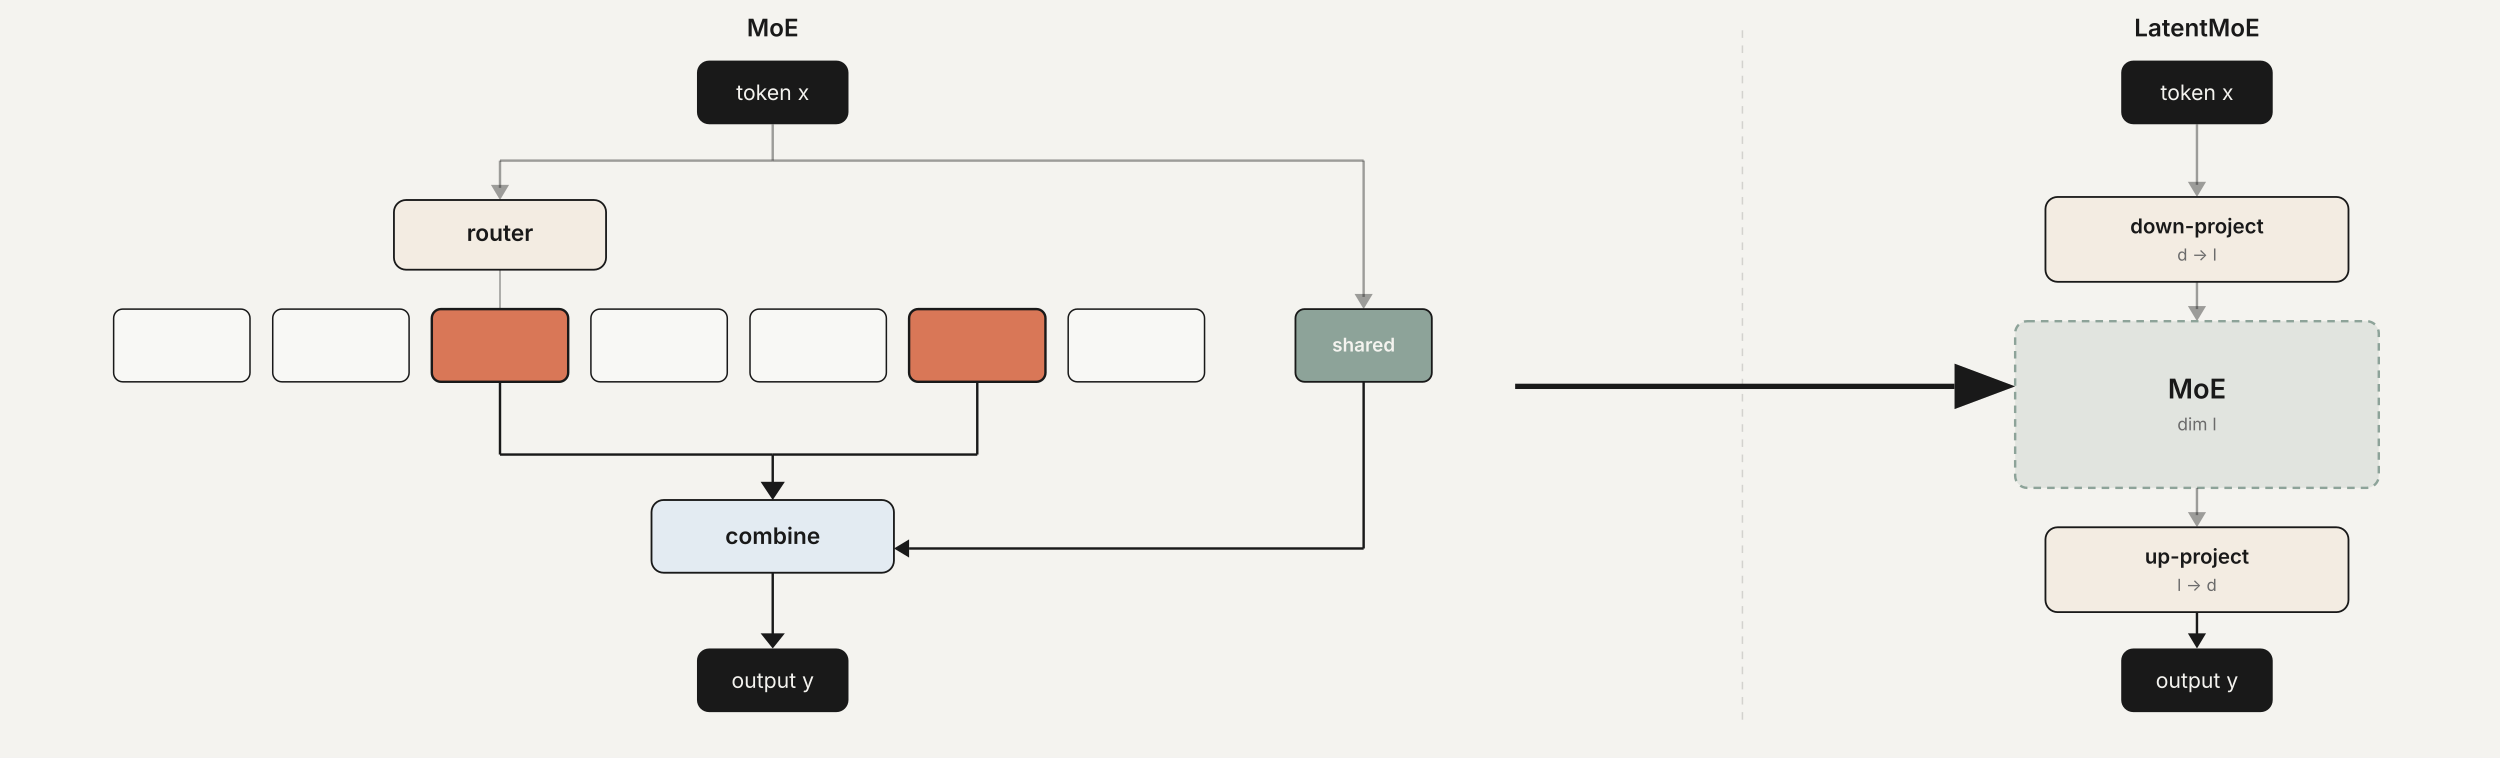
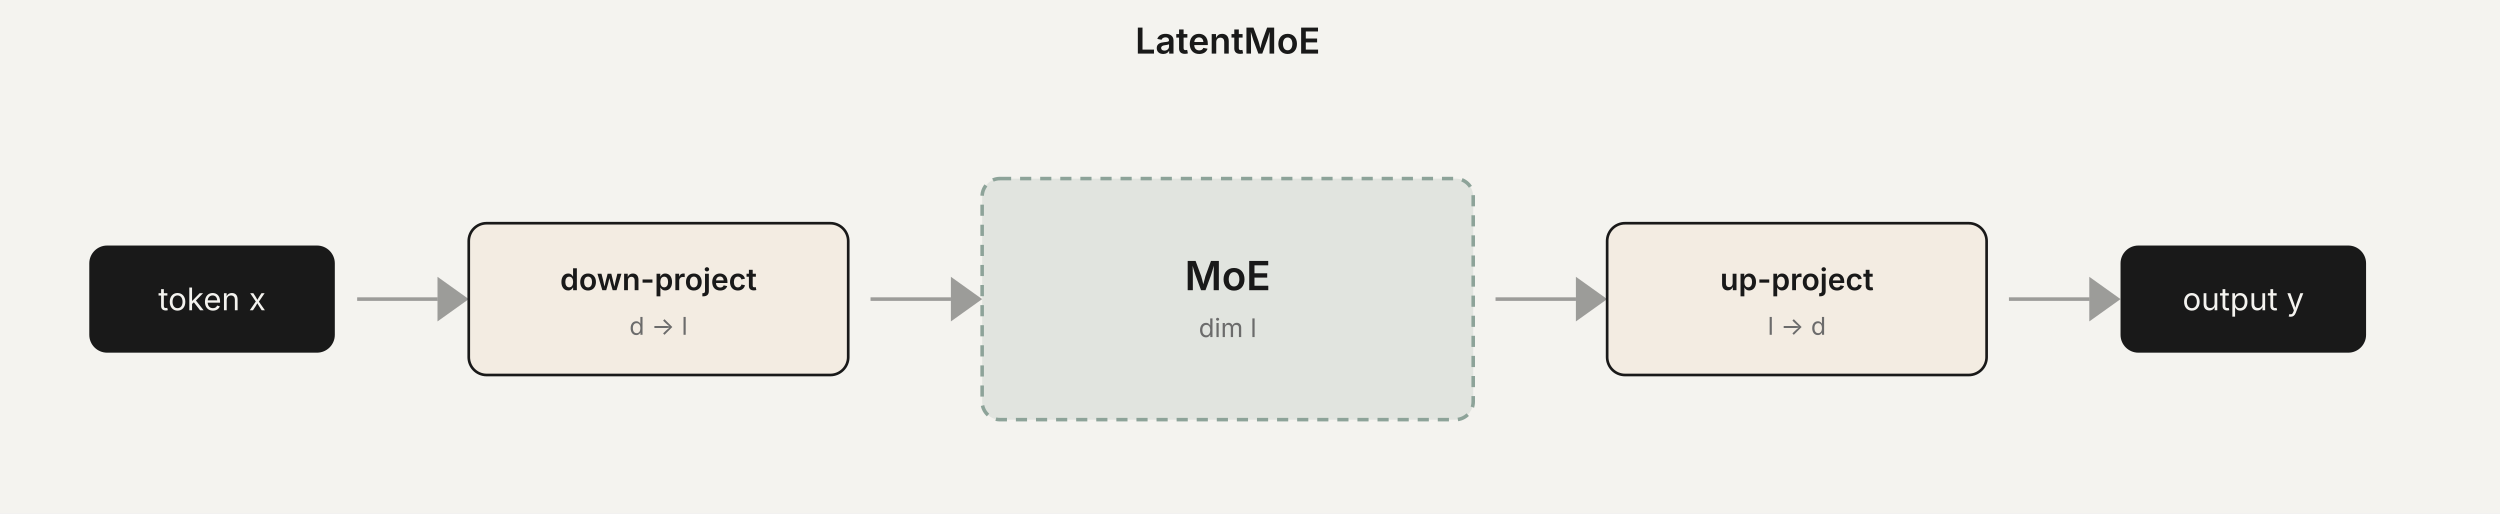
- <svg xmlns="http://www.w3.org/2000/svg" viewBox="0 0 1650 500" font-family="Inter, -apple-system, sans-serif">
-   <rect x="0" y="0" width="1650" height="500" fill="#F4F3EF" />
-   <line x1="1150" y1="20" x2="1150" y2="480" stroke="#191919" stroke-opacity="0.15" stroke-dasharray="5 5" />
-   <line x1="1000" y1="255" x2="1290" y2="255" stroke="#191919" stroke-width="3.5" />
-   <polygon points="1330,255 1290,240 1290,270" fill="#191919" />
-   <text x="510" y="24" text-anchor="middle" font-size="16" font-weight="600" fill="#191919">MoE</text>
-   <rect x="460" y="40" width="100" height="42" rx="8" fill="#191919" />
-   <text x="510" y="66" text-anchor="middle" font-size="14" fill="#F4F3EF">token x</text>
-   <line x1="510" y1="82" x2="510" y2="106" stroke="#191919" stroke-opacity="0.4" stroke-width="1.6" />
-   <line x1="510" y1="106" x2="330" y2="106" stroke="#191919" stroke-opacity="0.4" stroke-width="1.6" />
-   <line x1="330" y1="106" x2="330" y2="124" stroke="#191919" stroke-opacity="0.4" stroke-width="1.6" />
-   <polygon points="330,132 324,122 336,122" fill="#191919" fill-opacity="0.4" />
-   <line x1="510" y1="106" x2="900" y2="106" stroke="#191919" stroke-opacity="0.4" stroke-width="1.6" />
-   <line x1="900" y1="106" x2="900" y2="196" stroke="#191919" stroke-opacity="0.4" stroke-width="1.6" />
-   <polygon points="900,204 894,194 906,194" fill="#191919" fill-opacity="0.4" />
-   <rect x="260" y="132" width="140" height="46" rx="8" fill="#F3ECE2" stroke="#191919" stroke-width="1.2" />
-   <text x="330" y="159" text-anchor="middle" font-size="15" font-weight="600" fill="#191919">router</text>
-   <line x1="330" y1="178" x2="330" y2="204" stroke="#191919" stroke-opacity="0.35" stroke-width="1.2" />
-   <g stroke="#191919" stroke-width="1" fill="#FFFFFF" fill-opacity="0.4">
-     <rect x="75" y="204" width="90" height="48" rx="6" />
-     <rect x="180" y="204" width="90" height="48" rx="6" />
-     <rect x="390" y="204" width="90" height="48" rx="6" />
-     <rect x="495" y="204" width="90" height="48" rx="6" />
-     <rect x="705" y="204" width="90" height="48" rx="6" />
-   </g>
-   <rect x="285" y="204" width="90" height="48" rx="6" fill="#D97757" stroke="#191919" stroke-width="1.6" />
-   <rect x="600" y="204" width="90" height="48" rx="6" fill="#D97757" stroke="#191919" stroke-width="1.6" />
-   <rect x="855" y="204" width="90" height="48" rx="6" fill="#8DA399" stroke="#191919" stroke-width="1.2" />
-   <text x="900" y="232" text-anchor="middle" font-size="12.5" font-weight="600" fill="#F4F3EF">shared</text>
-   <line x1="330" y1="252" x2="330" y2="300" stroke="#191919" stroke-width="1.6" />
-   <line x1="330" y1="300" x2="510" y2="300" stroke="#191919" stroke-width="1.6" />
-   <line x1="645" y1="252" x2="645" y2="300" stroke="#191919" stroke-width="1.6" />
-   <line x1="645" y1="300" x2="510" y2="300" stroke="#191919" stroke-width="1.6" />
-   <line x1="510" y1="300" x2="510" y2="322" stroke="#191919" stroke-width="1.6" />
-   <polygon points="510,330 502,318 518,318" fill="#191919" />
-   <line x1="900" y1="252" x2="900" y2="362" stroke="#191919" stroke-width="1.6" />
-   <line x1="900" y1="362" x2="600" y2="362" stroke="#191919" stroke-width="1.6" />
-   <polygon points="590,362 600,356 600,368" fill="#191919" />
-   <rect x="430" y="330" width="160" height="48" rx="8" fill="#E3EBF2" stroke="#191919" stroke-width="1.2" />
-   <text x="510" y="359" text-anchor="middle" font-size="15" font-weight="600" fill="#191919">combine</text>
-   <line x1="510" y1="378" x2="510" y2="420" stroke="#191919" stroke-width="1.6" />
-   <polygon points="510,428 502,418 518,418" fill="#191919" />
-   <rect x="460" y="428" width="100" height="42" rx="8" fill="#191919" />
-   <text x="510" y="454" text-anchor="middle" font-size="14" fill="#F4F3EF">output y</text>
-   <text x="1450" y="24" text-anchor="middle" font-size="16" font-weight="600" fill="#191919">LatentMoE</text>
-   <rect x="1400" y="40" width="100" height="42" rx="8" fill="#191919" />
-   <text x="1450" y="66" text-anchor="middle" font-size="14" fill="#F4F3EF">token x</text>
-   <line x1="1450" y1="82" x2="1450" y2="122" stroke="#191919" stroke-opacity="0.4" stroke-width="1.6" />
-   <polygon points="1450,130 1444,120 1456,120" fill="#191919" fill-opacity="0.4" />
-   <rect x="1350" y="130" width="200" height="56" rx="8" fill="#F3ECE2" stroke="#191919" stroke-width="1.2" />
-   <text x="1450" y="154" text-anchor="middle" font-size="13.5" font-weight="600" fill="#191919">down-project</text>
-   <text x="1450" y="172" text-anchor="middle" font-size="11" fill="#6B6B6B">d → l</text>
-   <line x1="1450" y1="186" x2="1450" y2="204" stroke="#191919" stroke-opacity="0.4" stroke-width="1.6" />
-   <polygon points="1450,212 1444,202 1456,202" fill="#191919" fill-opacity="0.4" />
-   <rect x="1330" y="212" width="240" height="110" rx="8" fill="#8DA399" fill-opacity="0.18" stroke="#8DA399" stroke-width="1.6" stroke-dasharray="5 4" />
-   <text x="1450" y="263" text-anchor="middle" font-size="18" font-weight="600" fill="#191919">MoE</text>
-   <text x="1450" y="284" text-anchor="middle" font-size="11.5" fill="#6B6B6B">dim l</text>
-   <line x1="1450" y1="322" x2="1450" y2="340" stroke="#191919" stroke-opacity="0.4" stroke-width="1.6" />
-   <polygon points="1450,348 1444,338 1456,338" fill="#191919" fill-opacity="0.4" />
-   <rect x="1350" y="348" width="200" height="56" rx="8" fill="#F3ECE2" stroke="#191919" stroke-width="1.2" />
-   <text x="1450" y="372" text-anchor="middle" font-size="13.5" font-weight="600" fill="#191919">up-project</text>
-   <text x="1450" y="390" text-anchor="middle" font-size="11" fill="#6B6B6B">l → d</text>
-   <line x1="1450" y1="404" x2="1450" y2="420" stroke="#191919" stroke-width="1.6" />
-   <polygon points="1450,428 1444,418 1456,418" fill="#191919" />
-   <rect x="1400" y="428" width="100" height="42" rx="8" fill="#191919" />
-   <text x="1450" y="454" text-anchor="middle" font-size="14" fill="#F4F3EF">output y</text>
+ <svg xmlns="http://www.w3.org/2000/svg" viewBox="0 0 1120 230" font-family="Inter, -apple-system, sans-serif">
+   <rect x="0" y="0" width="1120" height="230" fill="#F4F3EF" />
+   <text x="550" y="24" text-anchor="middle" font-size="16" font-weight="600" fill="#191919">LatentMoE</text>
+   <rect x="40" y="110" width="110" height="48" rx="8" fill="#191919" />
+   <text x="95" y="139" text-anchor="middle" font-size="14" fill="#F4F3EF">token x</text>
+   <line x1="160" y1="134" x2="196" y2="134" stroke="#191919" stroke-opacity="0.4" stroke-width="1.6" />
+   <polygon points="210,134 196,124 196,144" fill="#191919" fill-opacity="0.4" />
+   <rect x="210" y="100" width="170" height="68" rx="8" fill="#F3ECE2" stroke="#191919" stroke-width="1.2" />
+   <text x="295" y="130" text-anchor="middle" font-size="13.5" font-weight="600" fill="#191919">down-project</text>
+   <text x="295" y="150" text-anchor="middle" font-size="11" fill="#6B6B6B">d → l</text>
+   <line x1="390" y1="134" x2="426" y2="134" stroke="#191919" stroke-opacity="0.4" stroke-width="1.6" />
+   <polygon points="440,134 426,124 426,144" fill="#191919" fill-opacity="0.4" />
+   <rect x="440" y="80" width="220" height="108" rx="8" fill="#8DA399" fill-opacity="0.18" stroke="#8DA399" stroke-width="1.6" stroke-dasharray="5 4" />
+   <text x="550" y="130" text-anchor="middle" font-size="18" font-weight="600" fill="#191919">MoE</text>
+   <text x="550" y="151" text-anchor="middle" font-size="11.5" fill="#6B6B6B">dim l</text>
+   <line x1="670" y1="134" x2="706" y2="134" stroke="#191919" stroke-opacity="0.4" stroke-width="1.6" />
+   <polygon points="720,134 706,124 706,144" fill="#191919" fill-opacity="0.4" />
+   <rect x="720" y="100" width="170" height="68" rx="8" fill="#F3ECE2" stroke="#191919" stroke-width="1.2" />
+   <text x="805" y="130" text-anchor="middle" font-size="13.5" font-weight="600" fill="#191919">up-project</text>
+   <text x="805" y="150" text-anchor="middle" font-size="11" fill="#6B6B6B">l → d</text>
+   <line x1="900" y1="134" x2="936" y2="134" stroke="#191919" stroke-opacity="0.4" stroke-width="1.6" />
+   <polygon points="950,134 936,124 936,144" fill="#191919" fill-opacity="0.4" />
+   <rect x="950" y="110" width="110" height="48" rx="8" fill="#191919" />
+   <text x="1005" y="139" text-anchor="middle" font-size="14" fill="#F4F3EF">output y</text>
</svg>
